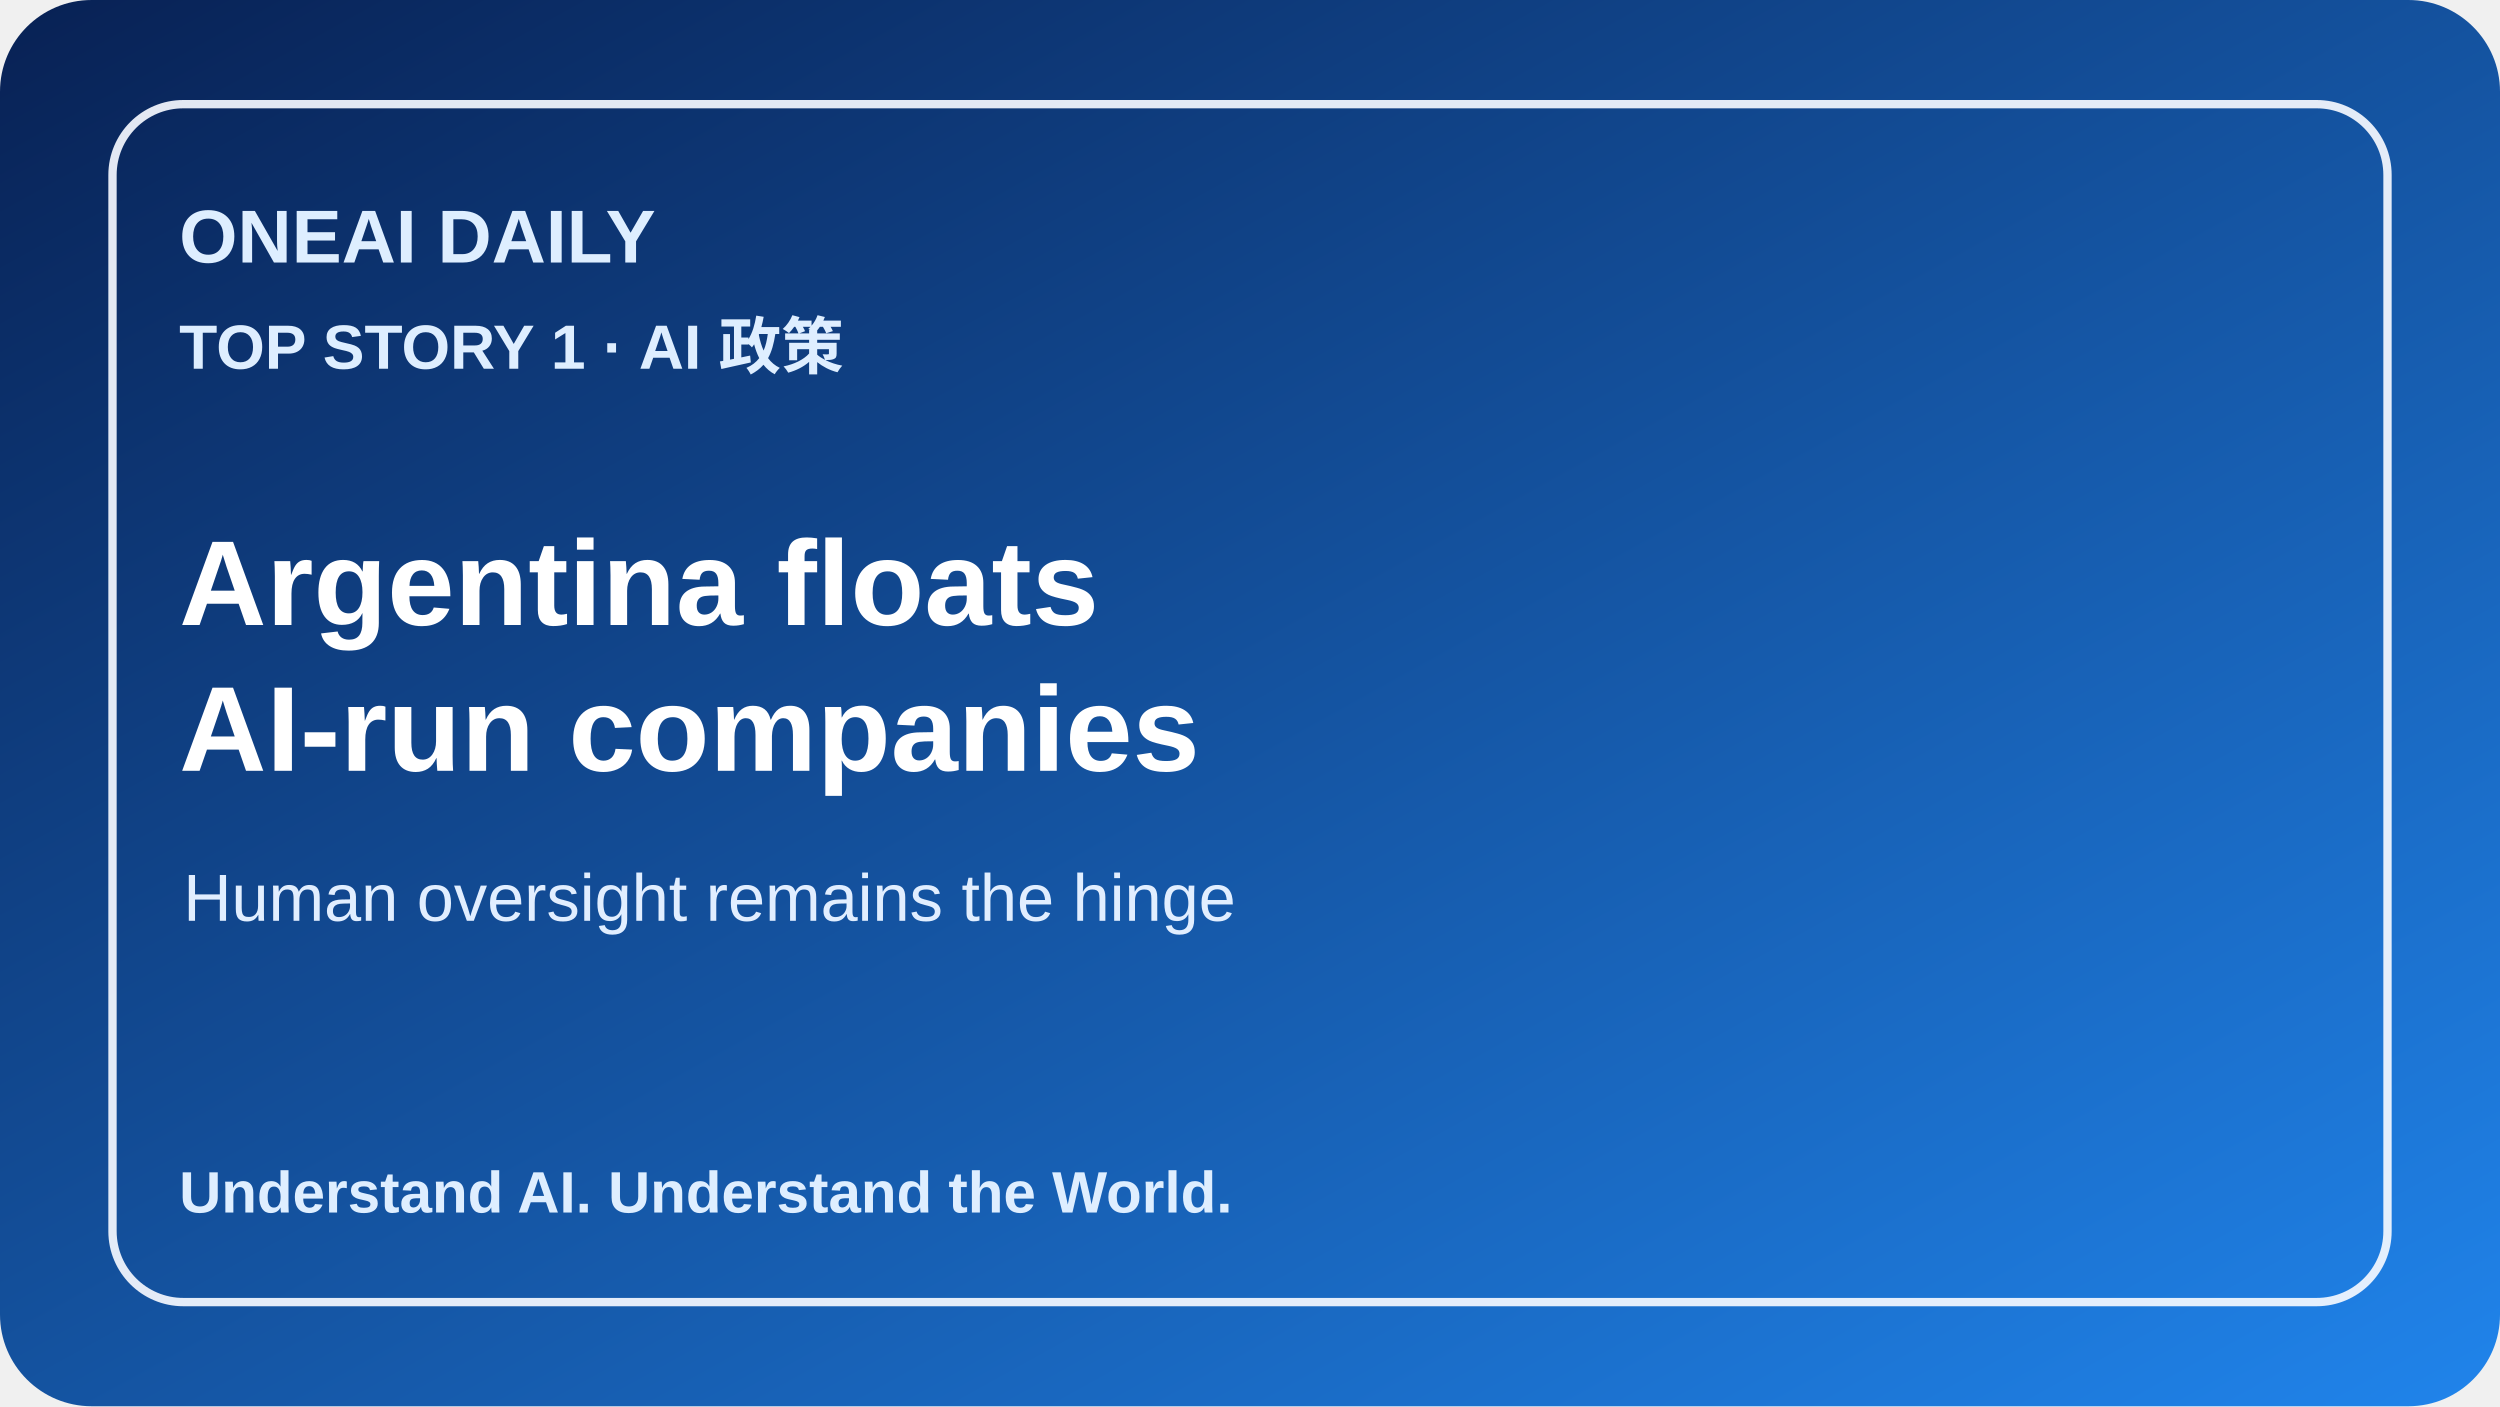
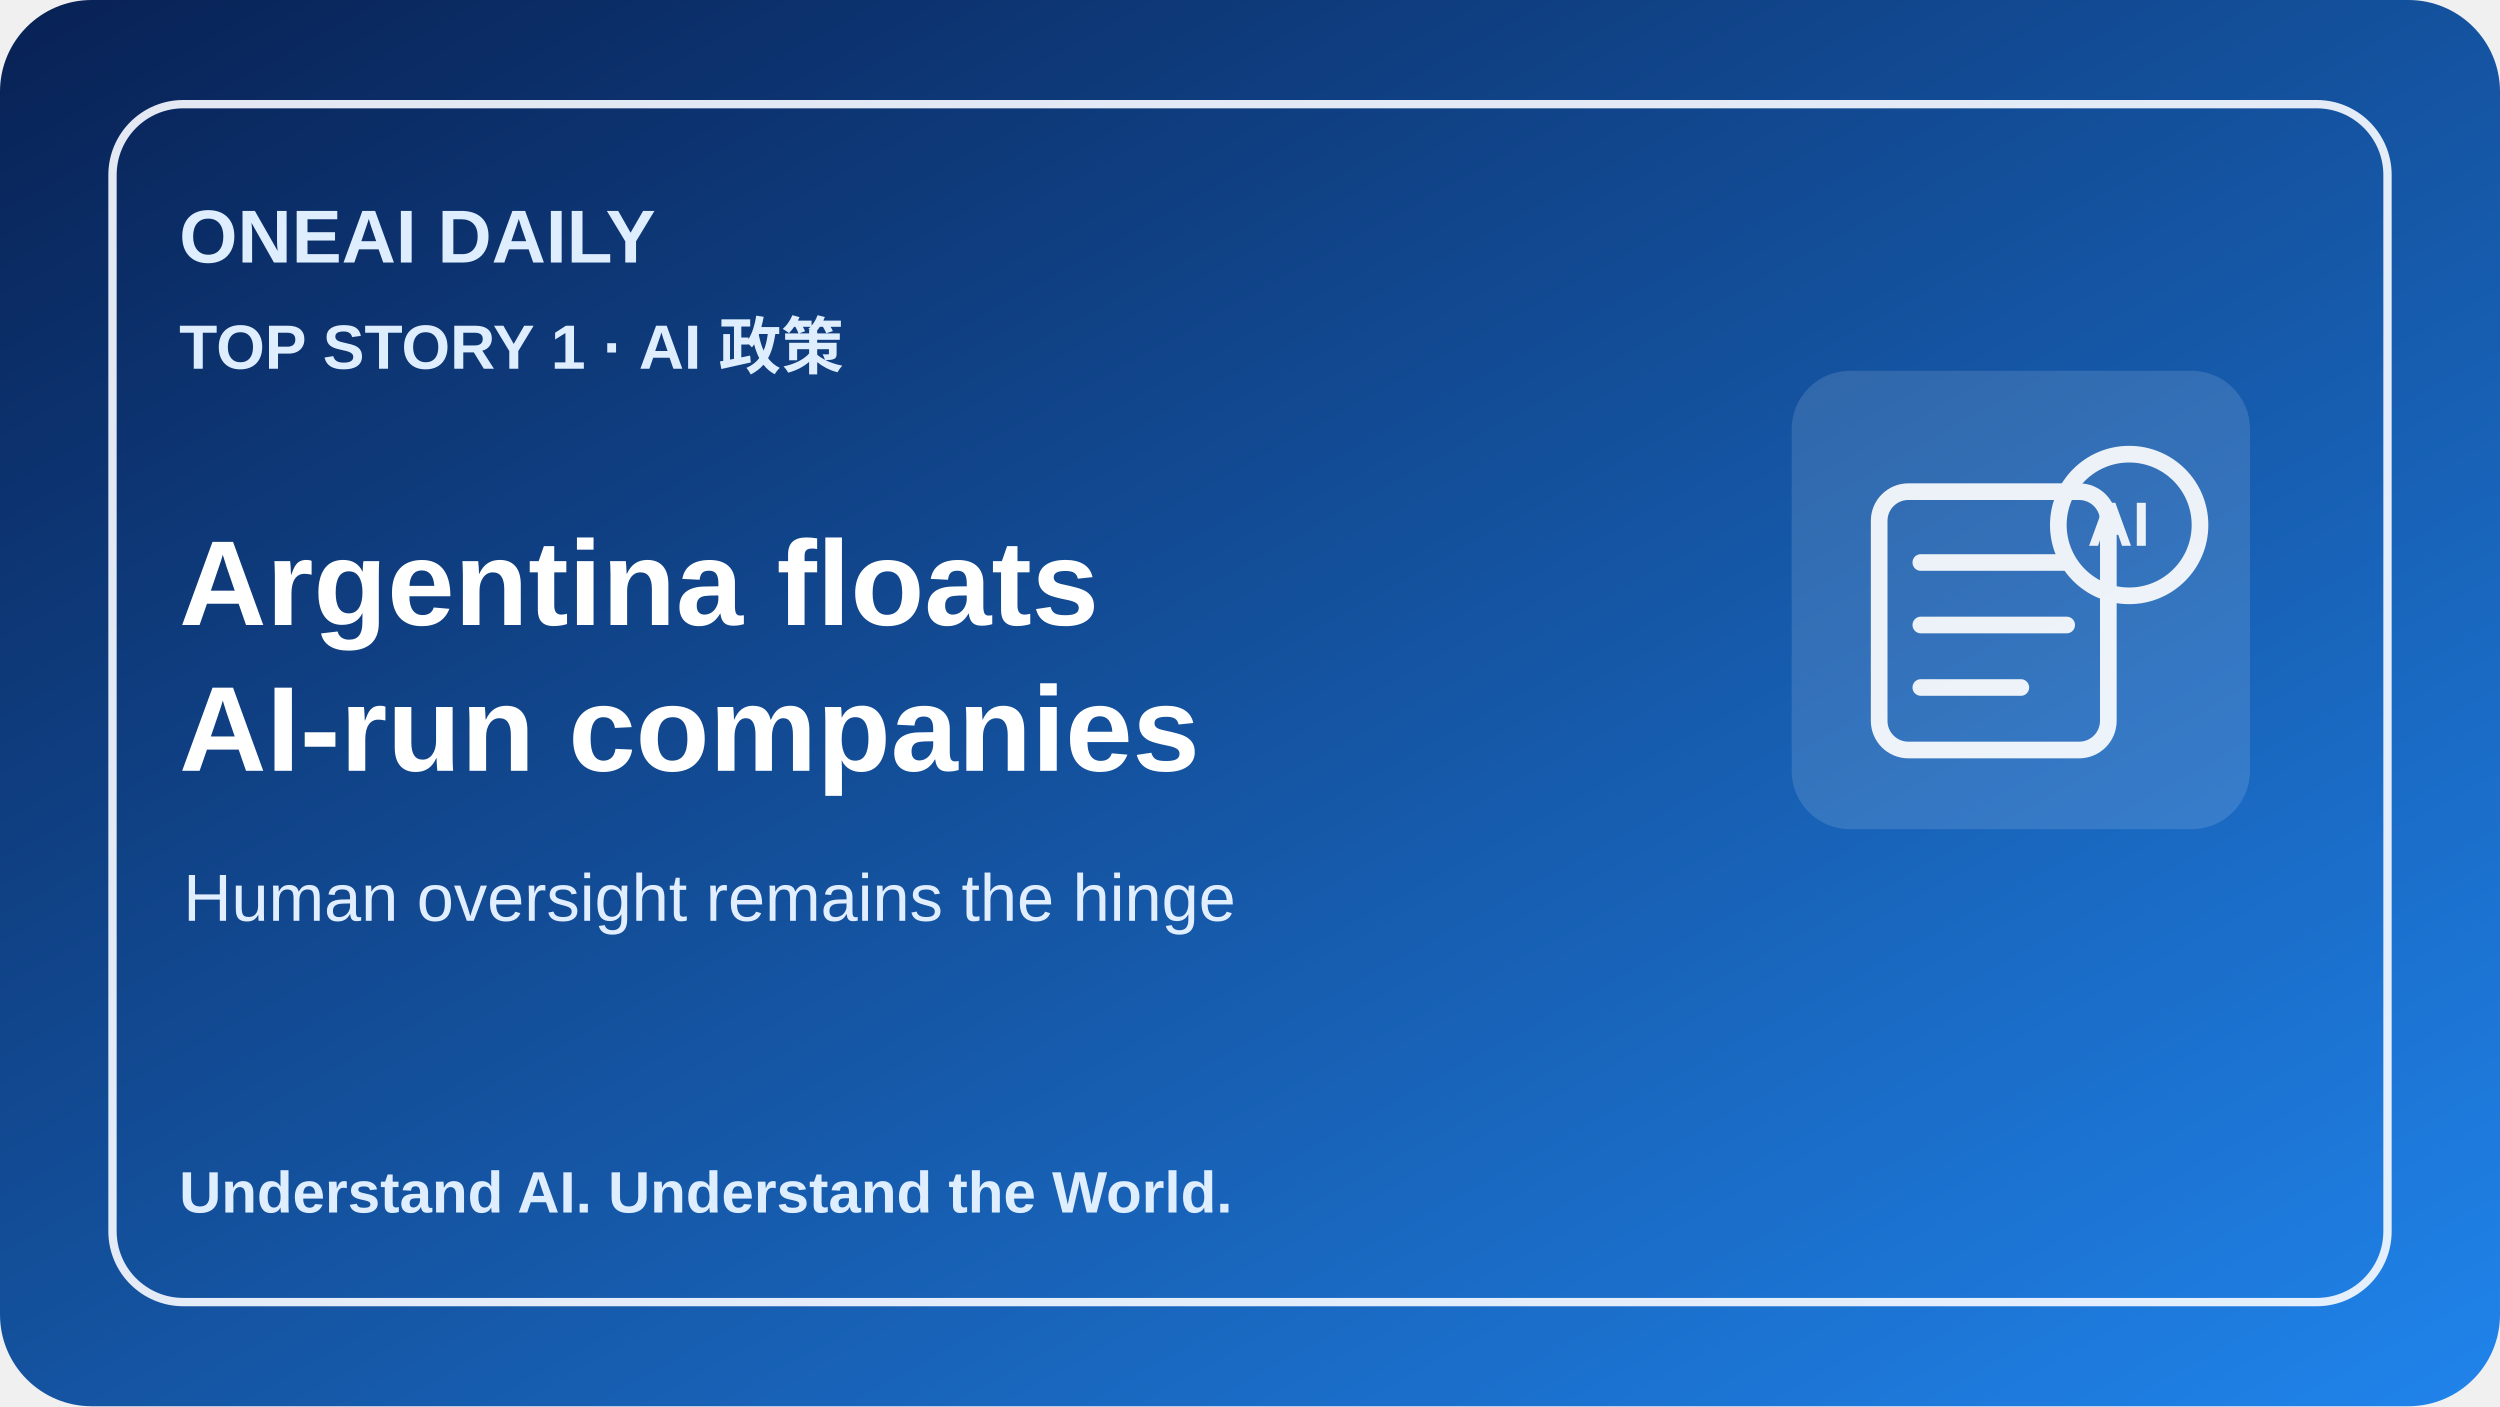
<svg xmlns="http://www.w3.org/2000/svg" width="1200" height="675" viewBox="0 0 1200 675" role="img" aria-label="Argentina AI policy daily briefing card">
  <defs>
    <linearGradient id="g" x1="0" x2="1" y1="0" y2="1">
      <stop offset="0" stop-color="#082154" />
      <stop offset="1" stop-color="#2084eb" />
    </linearGradient>
  </defs>
  <rect width="1200" height="675" rx="44" fill="url(#g)" />
  <rect x="54" y="50" width="1092" height="575" rx="34" fill="none" stroke="#f5f8ff" stroke-width="4" opacity="0.92" />
  <text x="86" y="126" font-family="Arial, 'Noto Sans CJK SC', sans-serif" font-size="36" font-weight="700" fill="#deeeff">ONEAI DAILY</text>
  <text x="86" y="177" font-family="Arial, 'Noto Sans CJK SC', sans-serif" font-size="30" font-weight="700" fill="#deeeff">TOP STORY 1 · AI 政策</text>
  <text x="86" y="300" font-family="Arial, 'Noto Sans CJK SC', sans-serif" font-size="58" font-weight="800" fill="#ffffff">Argentina floats</text>
  <text x="86" y="370" font-family="Arial, 'Noto Sans CJK SC', sans-serif" font-size="58" font-weight="800" fill="#ffffff">AI-run companies</text>
  <text x="88" y="442" font-family="Arial, 'Noto Sans CJK SC', sans-serif" font-size="32" fill="#e1eeff">Human oversight remains the hinge</text>
+   <g transform="translate(860 178)" opacity="0.92">
+     <rect x="0" y="0" width="220" height="220" rx="28" fill="#ffffff" opacity="0.14" />
+     <rect x="42" y="58" width="110" height="124" rx="14" fill="none" stroke="#ffffff" stroke-width="8" />
+     <path d="M62 92h70M62 122h70M62 152h48" stroke="#ffffff" stroke-width="8" stroke-linecap="round" />
+     <circle cx="162" cy="74" r="34" fill="none" stroke="#ffffff" stroke-width="8" />
+     <text x="142" y="84" font-family="Arial, sans-serif" font-size="30" font-weight="800" fill="#ffffff">AI</text>
+   </g>
  <text x="86" y="582" font-family="Arial, 'Noto Sans CJK SC', sans-serif" font-size="28" font-weight="700" fill="#deeeff">Understand AI. Understand the World.</text>
</svg>
